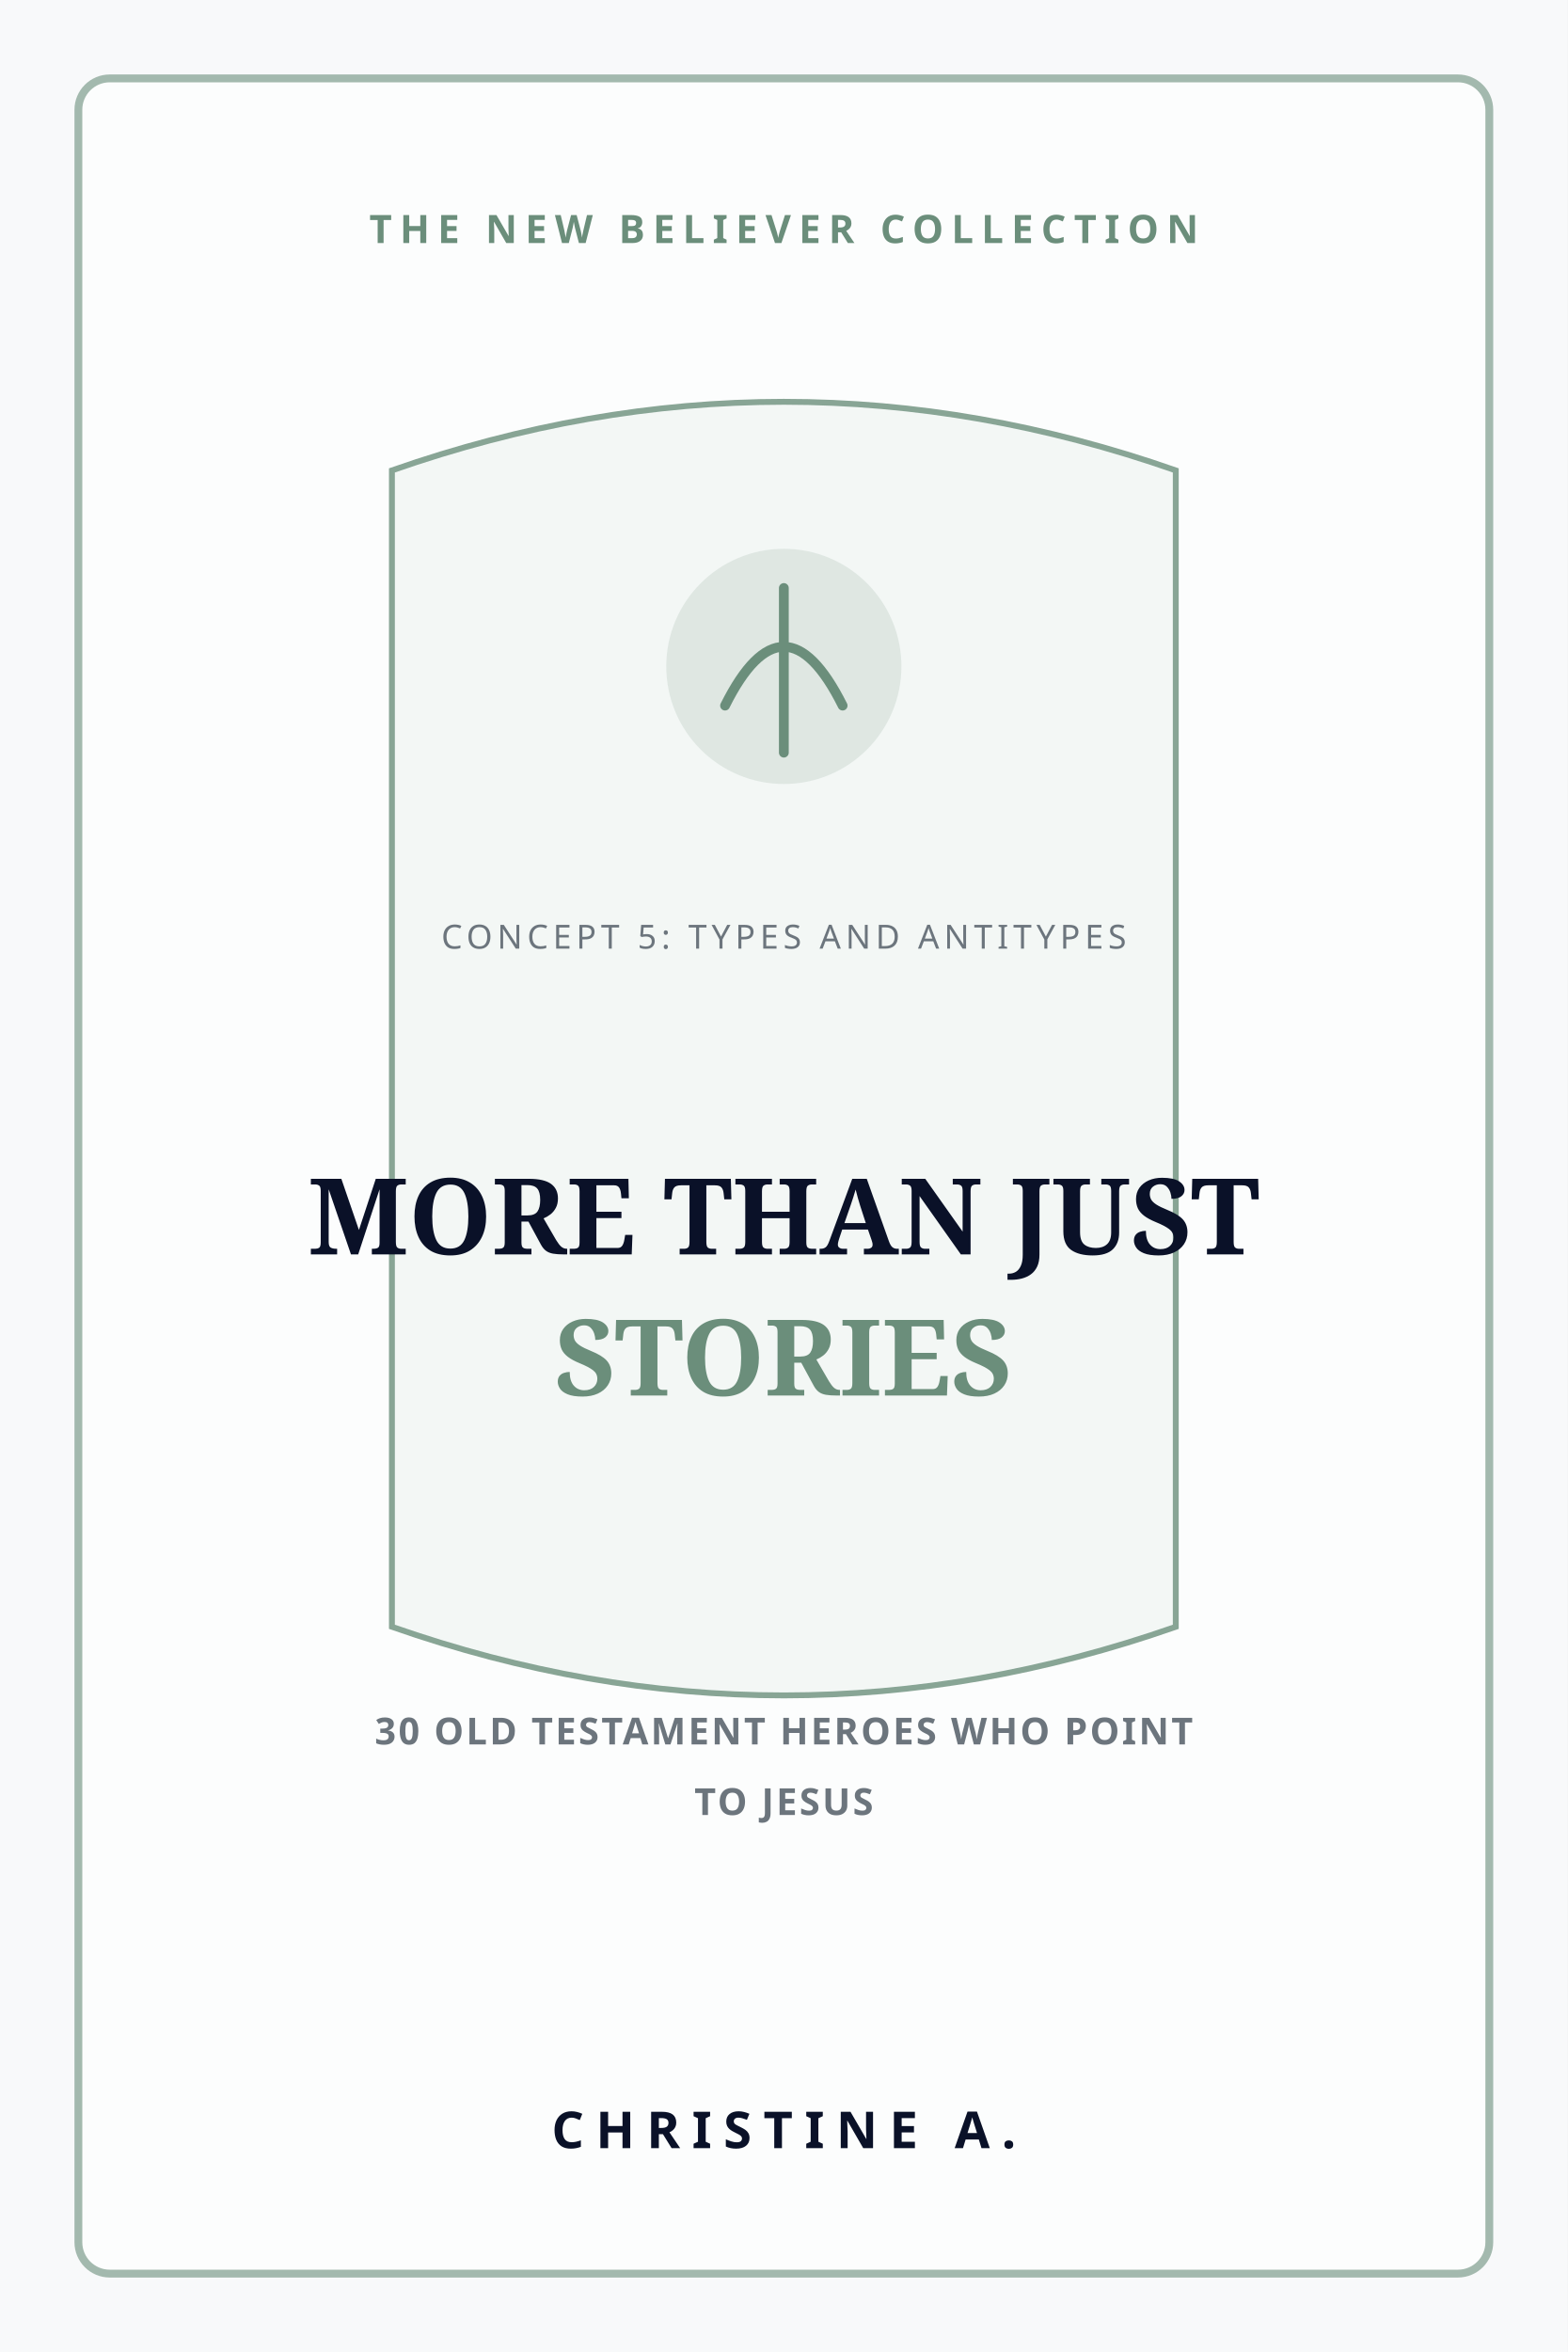
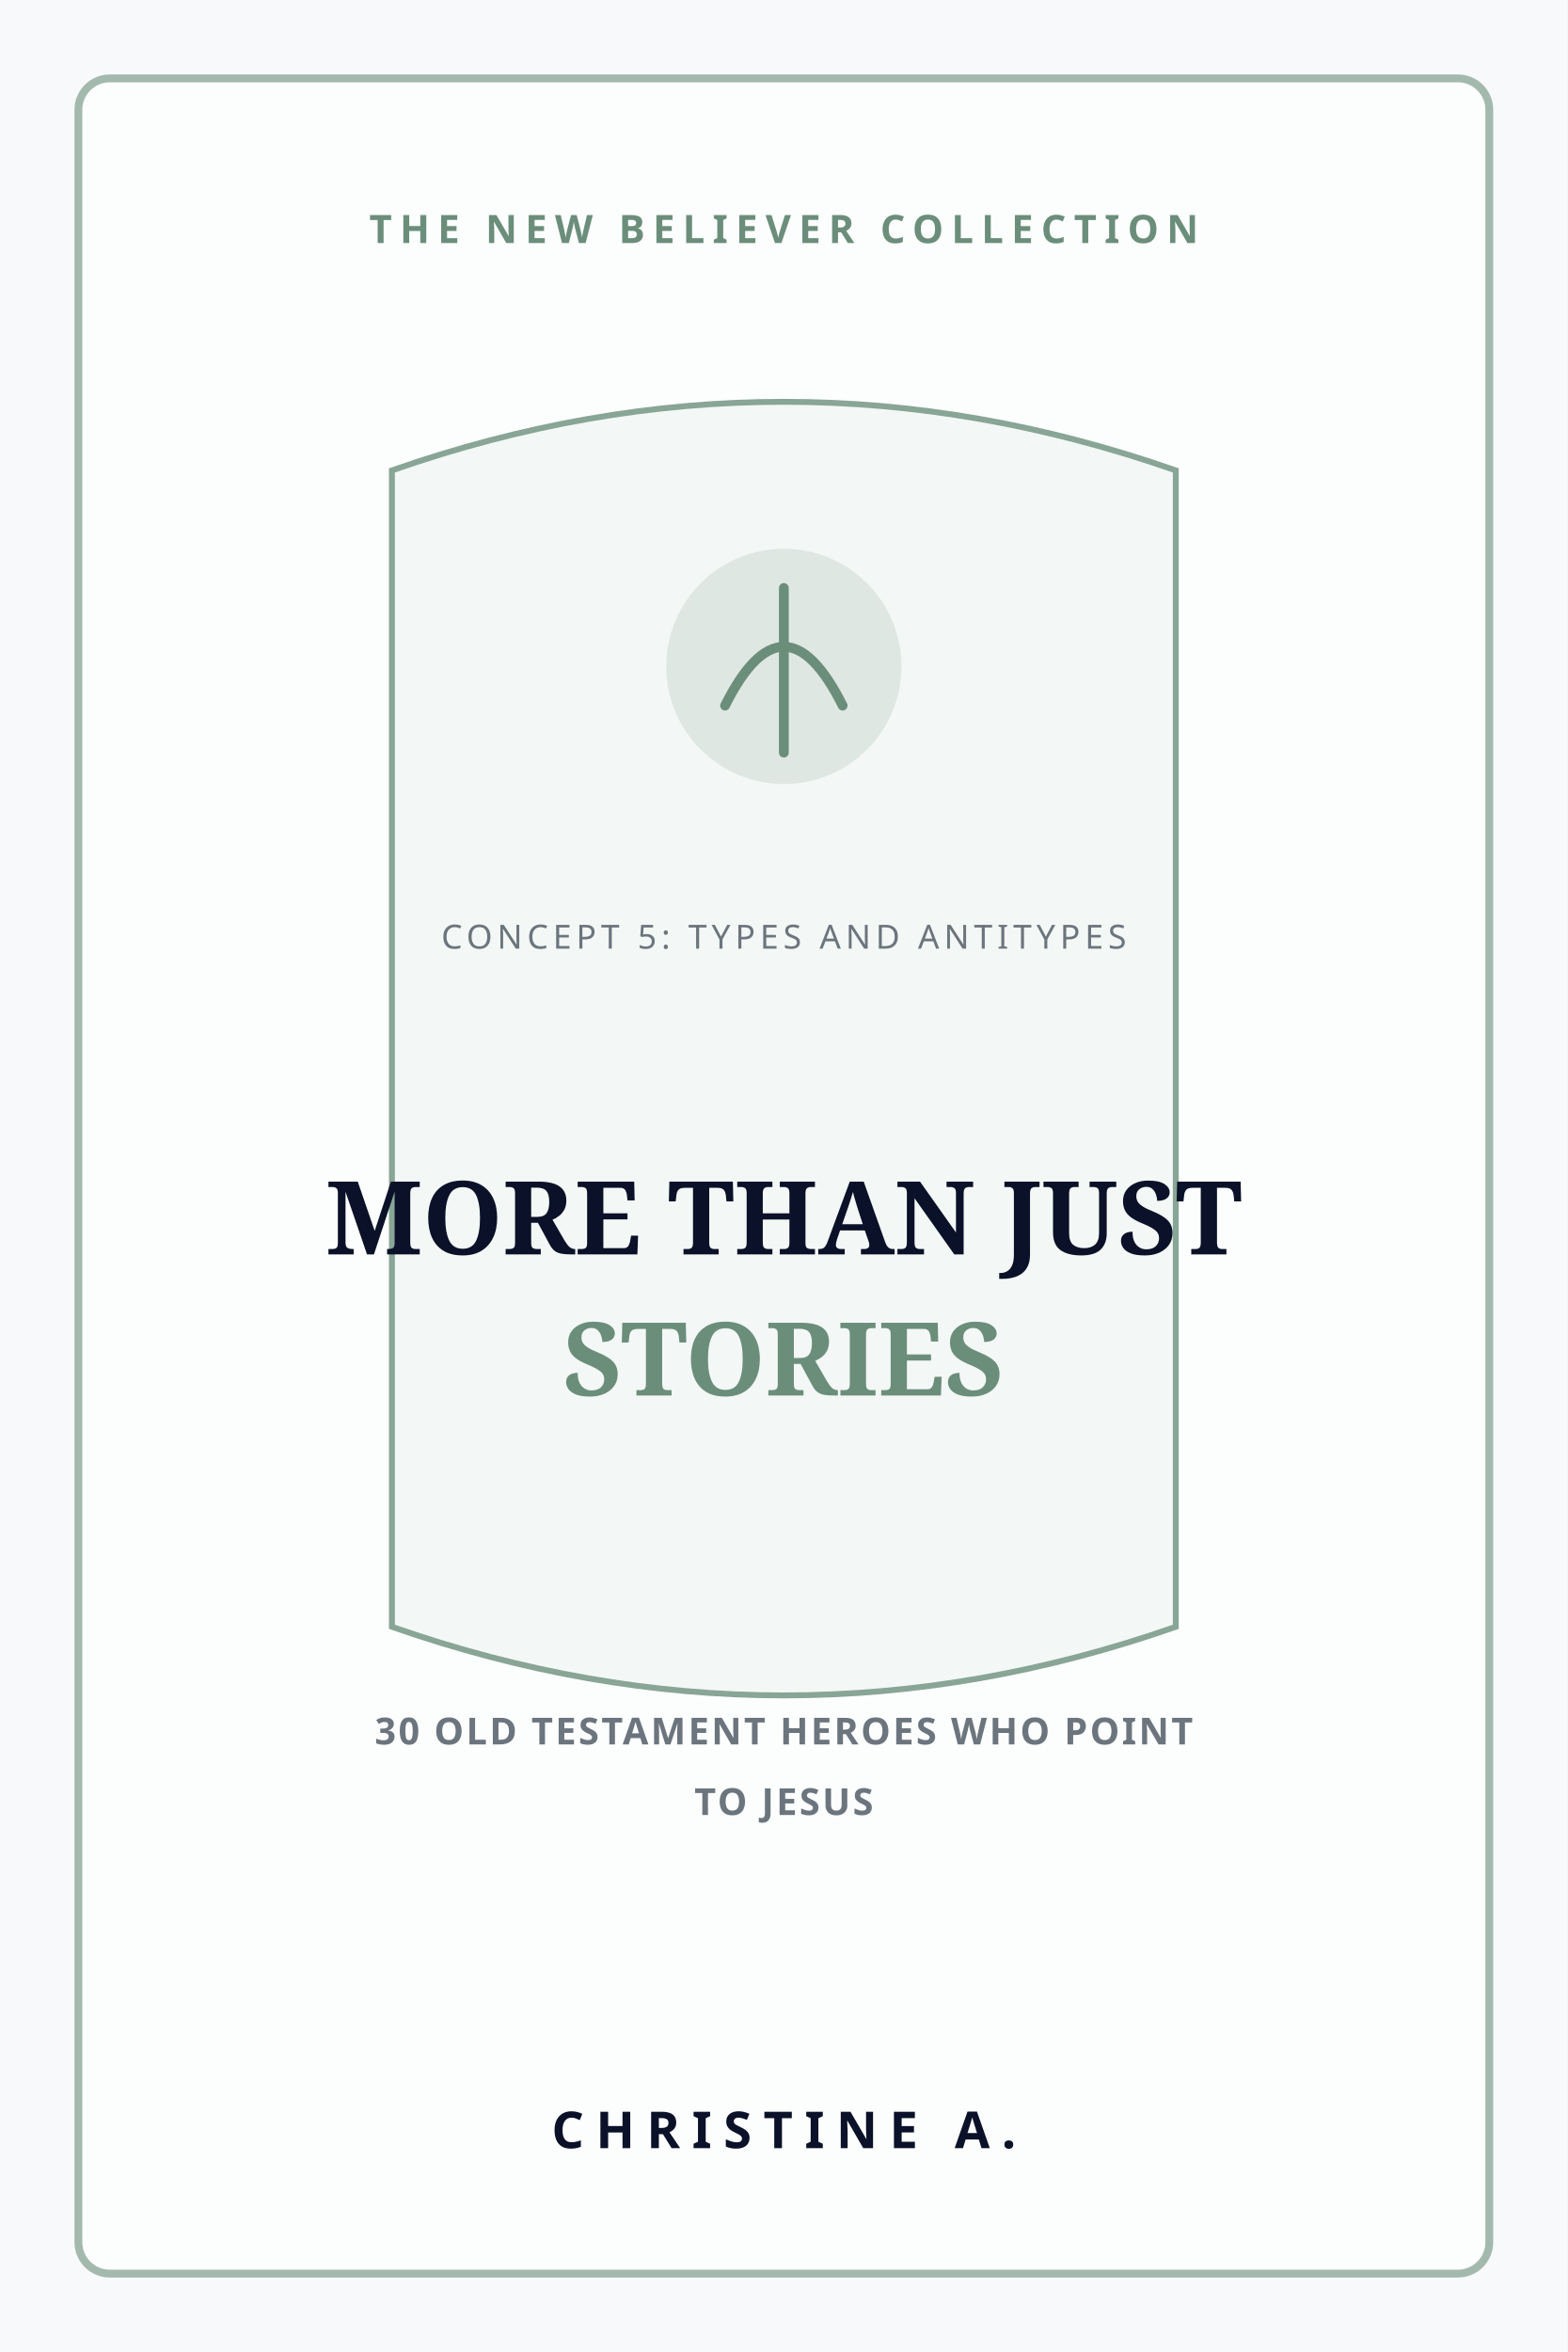
<svg xmlns="http://www.w3.org/2000/svg" viewBox="0 0 400 600" width="100%" height="100%">
  <rect width="100%" height="100%" fill="#F8F9FA" />
  <rect x="20" y="20" width="360" height="560" rx="8" fill="#FFFFFF" stroke="#6B8E7B" stroke-width="2" opacity="0.6" />
  <path d="M 100 120 Q 200 85 300 120 L 300 415 Q 200 450 100 415 Z" fill="#F1F5F3" stroke="#6B8E7B" stroke-width="1.5" opacity="0.8" />
  <circle cx="200" cy="170" r="30" fill="#6B8E7B" opacity="0.15" />
  <path d="M 185 180 Q 200 150 215 180 M 200 150 L 200 192" stroke="#6B8E7B" stroke-width="2.5" fill="none" stroke-linecap="round" />
  <text x="200" y="62" font-family="'Montserrat', sans-serif" font-size="10" font-weight="bold" fill="#6B8E7B" text-anchor="middle" letter-spacing="2">THE NEW BELIEVER COLLECTION</text>
  <text x="200" y="242" font-family="'Montserrat', sans-serif" font-size="8.5" fill="#6C757D" text-anchor="middle" letter-spacing="1.2">CONCEPT 5: TYPES AND ANTITYPES</text>
-   <text x="200" y="320" font-family="'Playfair Display', Georgia, serif" font-size="27" font-weight="bold" fill="#0A1128" text-anchor="middle">MORE THAN JUST</text>
-   <text x="200" y="356" font-family="'Playfair Display', Georgia, serif" font-size="27" font-weight="bold" fill="#6B8E7B" text-anchor="middle">STORIES</text>
+   <text x="200" y="320" font-family="'Playfair Display', Georgia, serif" font-size="26" font-weight="bold" fill="#0A1128" text-anchor="middle">MORE THAN JUST</text>
+   <text x="200" y="356" font-family="'Playfair Display', Georgia, serif" font-size="26" font-weight="bold" fill="#6B8E7B" text-anchor="middle">STORIES</text>
  <text x="200" y="445" font-family="'Montserrat', sans-serif" font-size="9.5" font-weight="600" fill="#6C757D" text-anchor="middle" letter-spacing="0.6">30 OLD TESTAMENT HEROES WHO POINT</text>
  <text x="200" y="463" font-family="'Montserrat', sans-serif" font-size="9.5" font-weight="600" fill="#6C757D" text-anchor="middle" letter-spacing="0.6">TO JESUS</text>
  <text x="200" y="548" font-family="'Montserrat', sans-serif" font-size="13" font-weight="bold" fill="#0A1128" text-anchor="middle" letter-spacing="3">CHRISTINE A.</text>
</svg>
